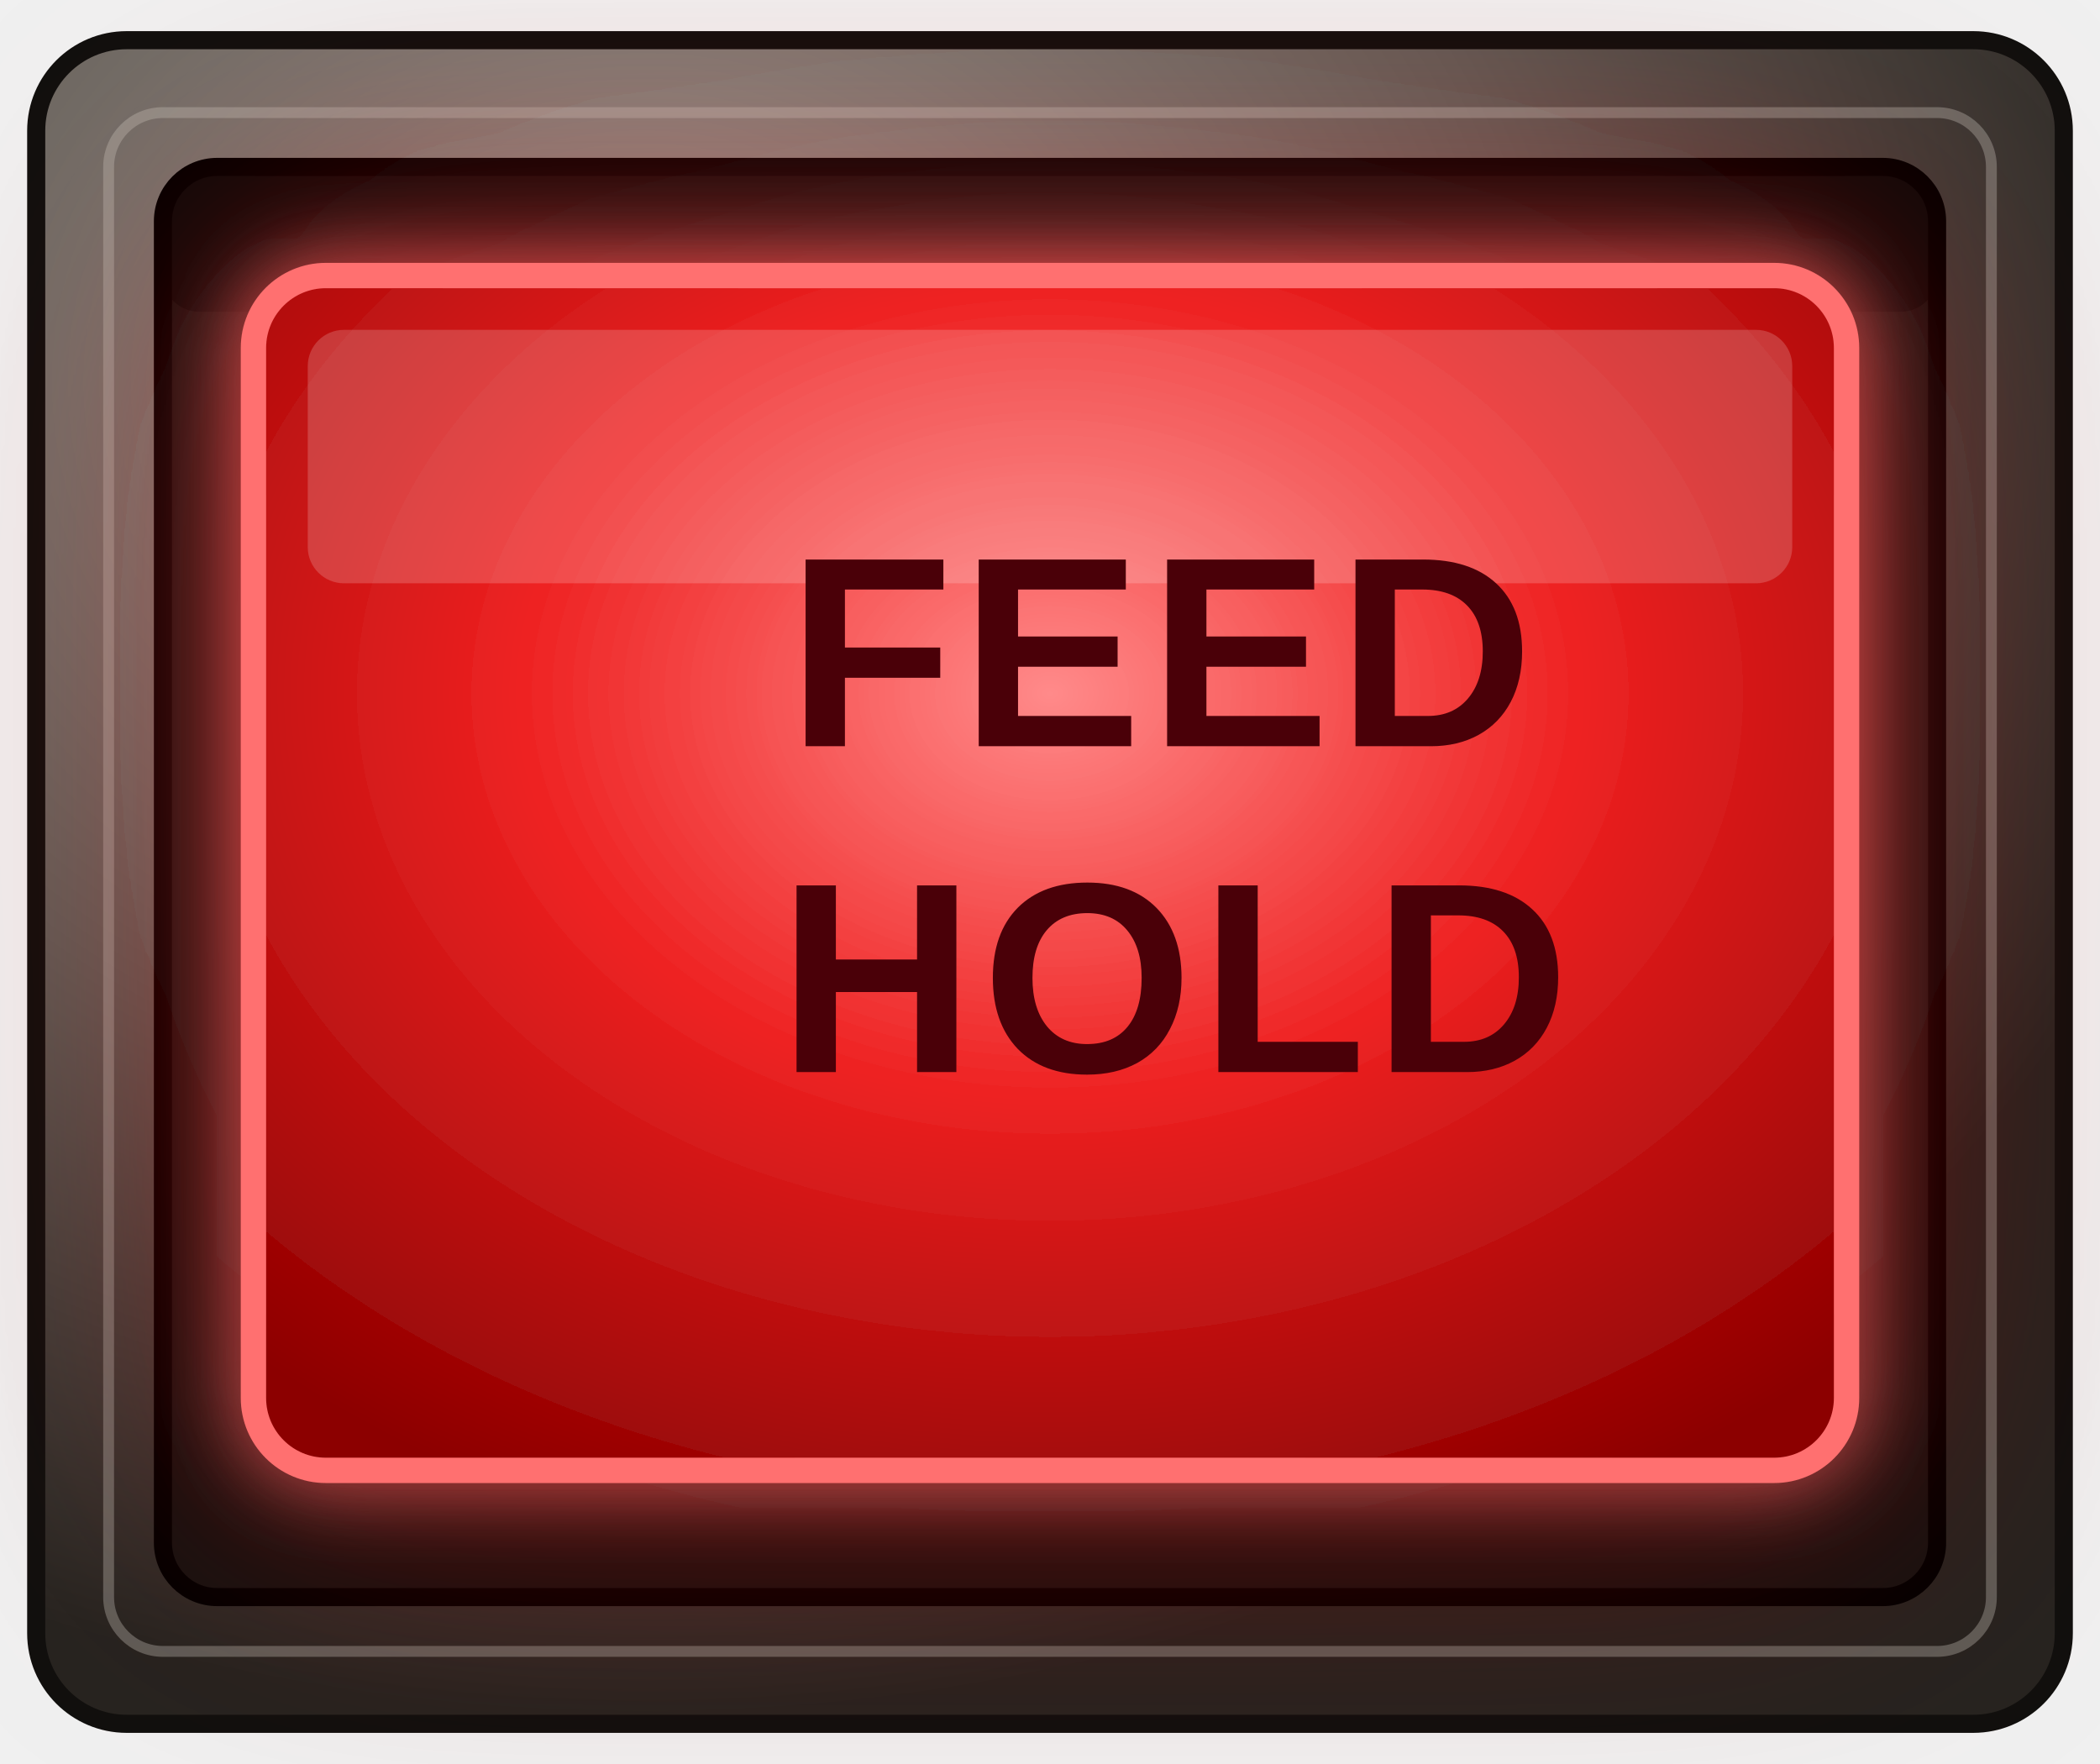
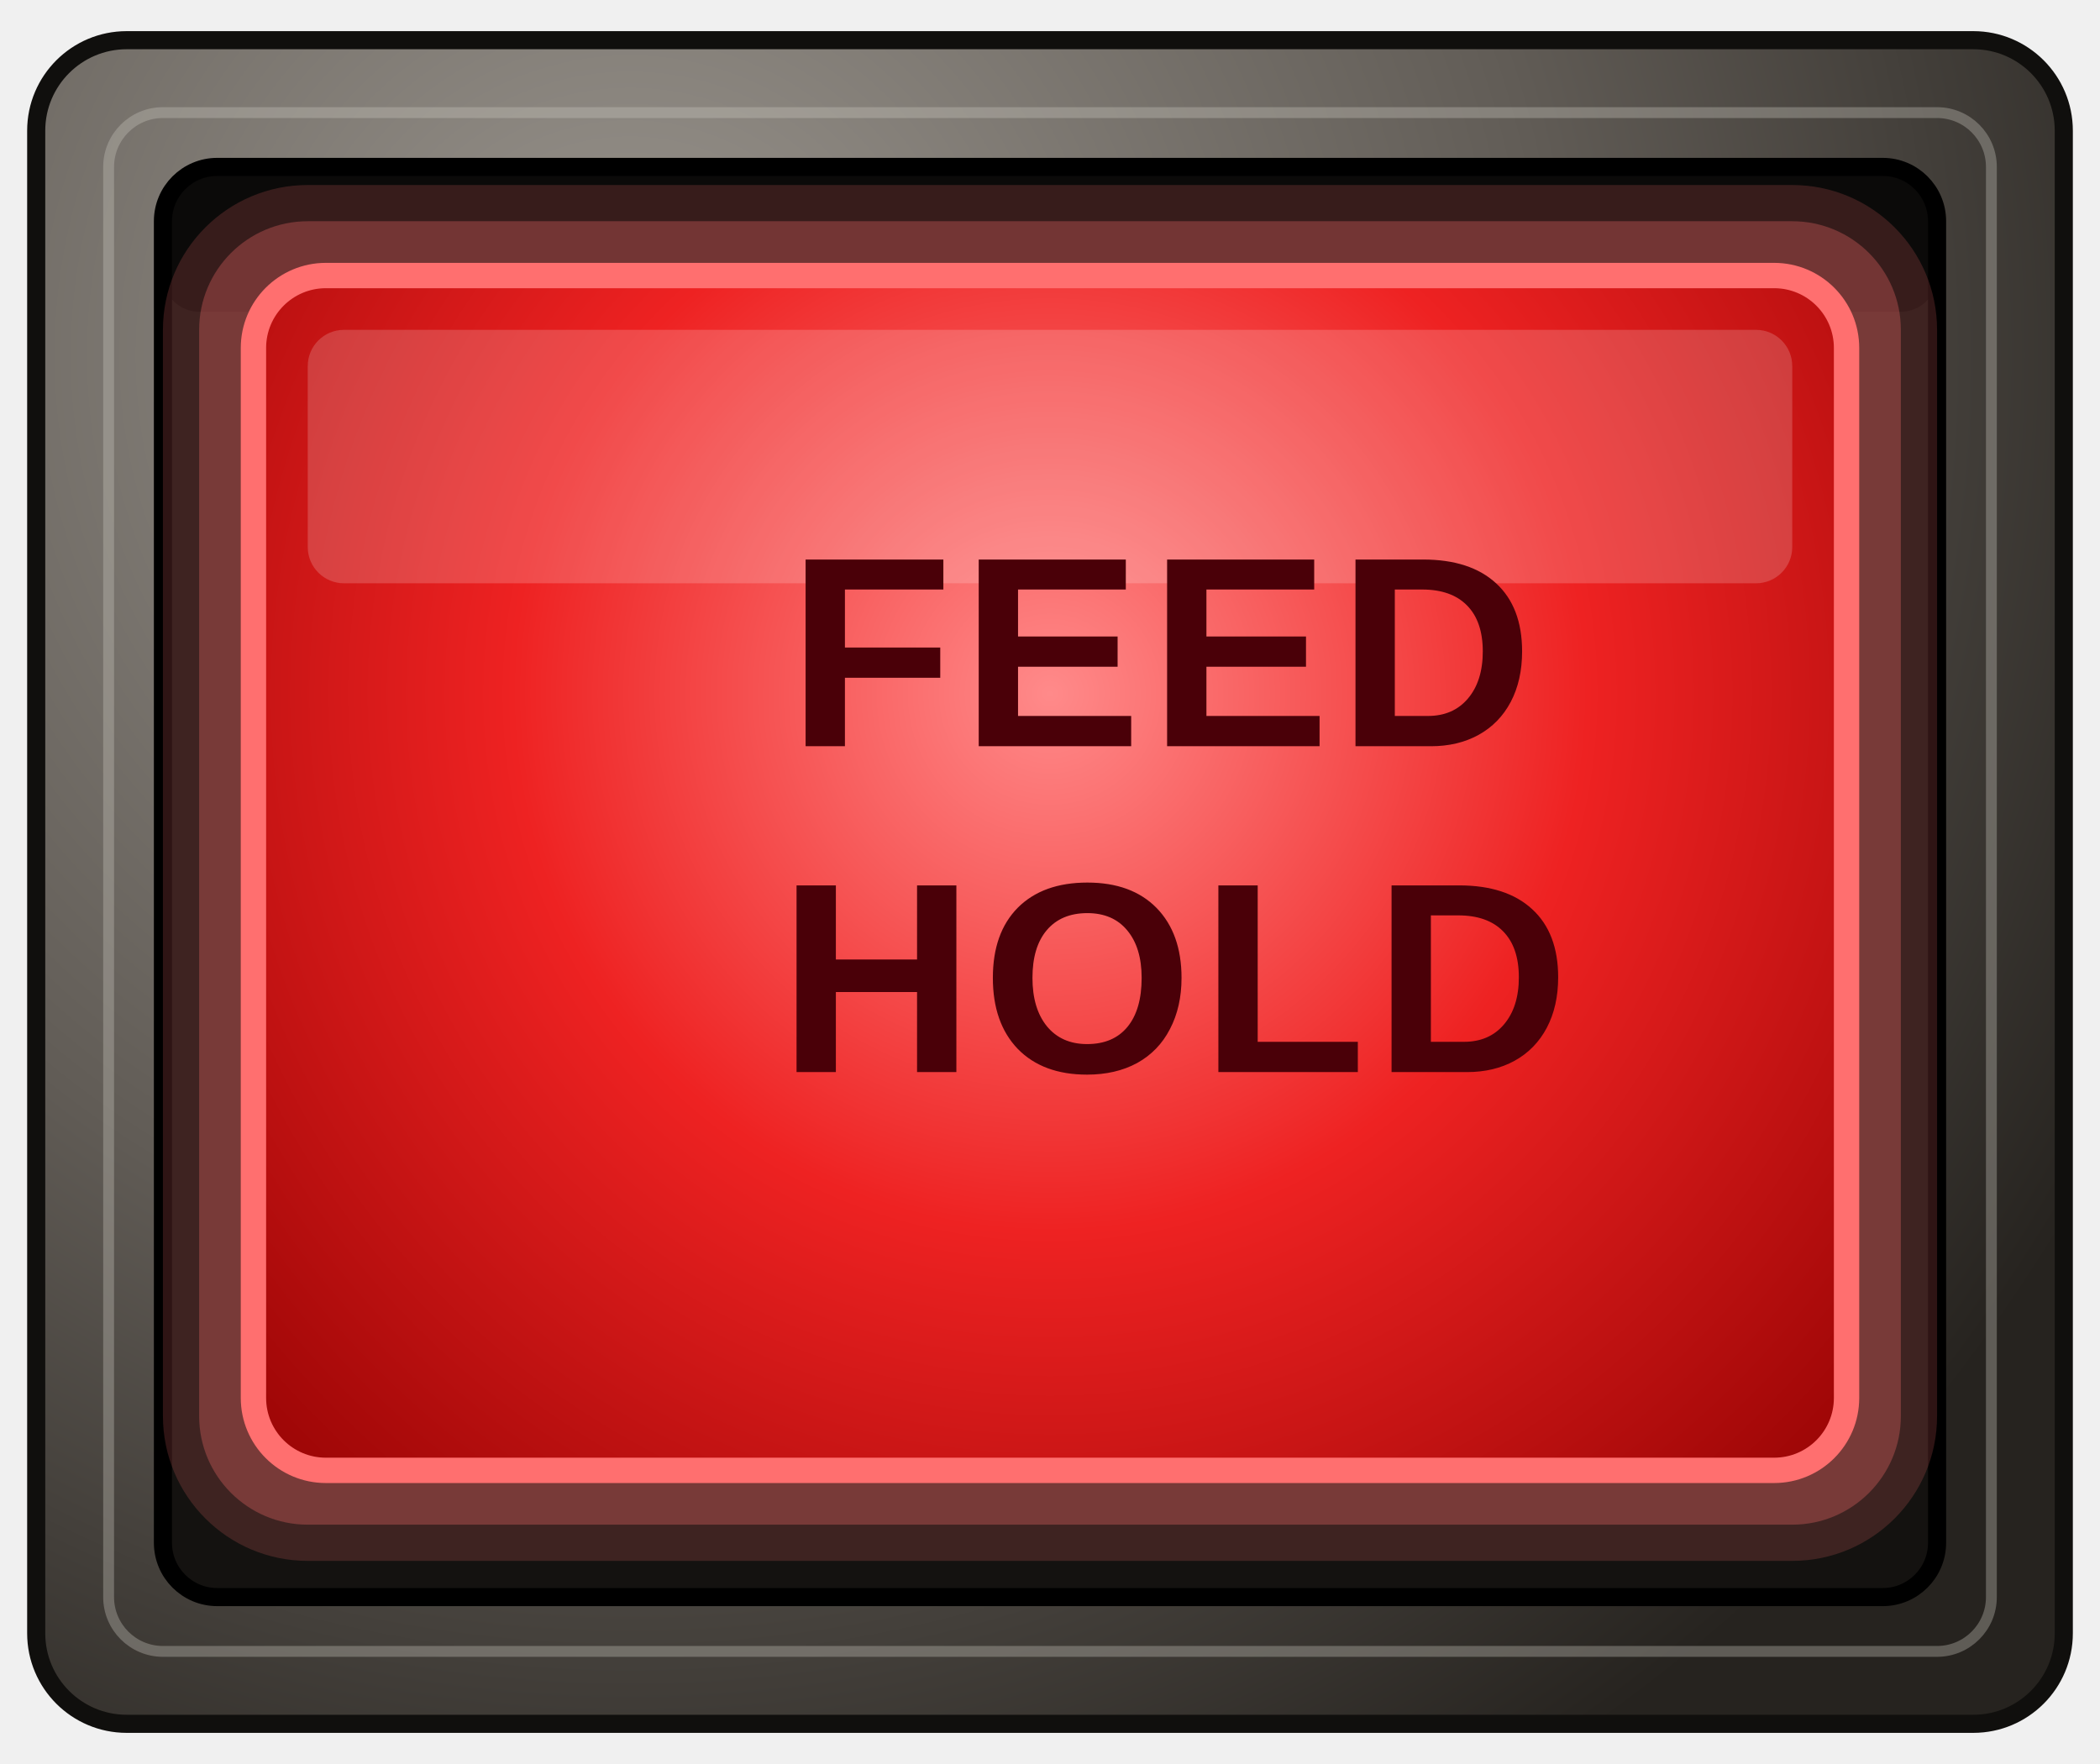
<svg xmlns="http://www.w3.org/2000/svg" width="100" height="84" viewBox="0 0 116 97">
  <defs>
-     <radialGradient id="bz" cx="30%" cy="20%" r="80%">
+     <radialGradient id="bz" cx="34.8" cy="19.4" r="92.8" gradientUnits="userSpaceOnUse">
      <stop offset="0" stop-color="#9a958e" />
      <stop offset="0.55" stop-color="#615c56" />
      <stop offset="1" stop-color="#26231f" />
    </radialGradient>
-     <radialGradient id="cap" cx="50%" cy="35%" r="75%">
+     <radialGradient id="cap" cx="58.0" cy="38.1" r="66.0" gradientUnits="userSpaceOnUse">
      <stop offset="0" stop-color="#ff8a8a" />
      <stop offset="0.45" stop-color="#ee2222" />
      <stop offset="1" stop-color="#8c0000" />
    </radialGradient>
-     <filter id="sg" x="-60%" y="-60%" width="220%" height="220%">
-       <feGaussianBlur stdDeviation="2.2" result="b" />
-       <feMerge>
-         <feMergeNode in="b" />
-         <feMergeNode in="SourceGraphic" />
-       </feMerge>
-     </filter>
-     <filter id="bg" x="-100%" y="-100%" width="300%" height="300%">
-       <feGaussianBlur stdDeviation="8" />
-     </filter>
  </defs>
  <rect x="2" y="2" width="112" height="93" rx="5" fill="url(#bz)" stroke="#100f0d" stroke-width="1" />
  <rect x="6" y="6" width="104" height="85" rx="3" fill="none" stroke="#c9c5be" stroke-width="0.6" opacity="0.35" />
  <rect x="9" y="9" width="98" height="79" rx="3" fill="#141210" stroke="#000000" stroke-width="1" />
  <rect x="9" y="9" width="98" height="8" rx="2" fill="#000000" opacity="0.45" />
-   <rect x="12" y="13" width="92" height="70" rx="6" fill="url(#cap)" opacity="0.55" filter="url(#bg)" />
-   <rect x="14" y="15" width="88" height="66" rx="4" fill="url(#cap)" stroke="#ff6f6f" stroke-width="1.4" filter="url(#sg)" />
+   <rect x="9" y="10" width="98" height="76" rx="8" fill="#ff6f6f" opacity="0.18" />
+   <rect x="11" y="12" width="94" height="72" rx="6" fill="#ff6f6f" opacity="0.30" />
+   <rect x="14" y="15" width="88" height="66" rx="4" fill="url(#cap)" stroke="#ff6f6f" stroke-width="1.4" />
  <rect x="17" y="18" width="82" height="14" rx="2" fill="#ffffff" opacity="0.18" />
  <g transform="translate(0,-10)">
    <text x="43.5" y="51" font-size="15" font-weight="700" letter-spacing="0.4" fill="#4a0008" font-family="Arial Narrow, Arial, sans-serif">FEED</text>
    <text x="43.0" y="69" font-size="15" font-weight="700" letter-spacing="0.4" fill="#4a0008" font-family="Arial Narrow, Arial, sans-serif">HOLD</text>
  </g>
</svg>
